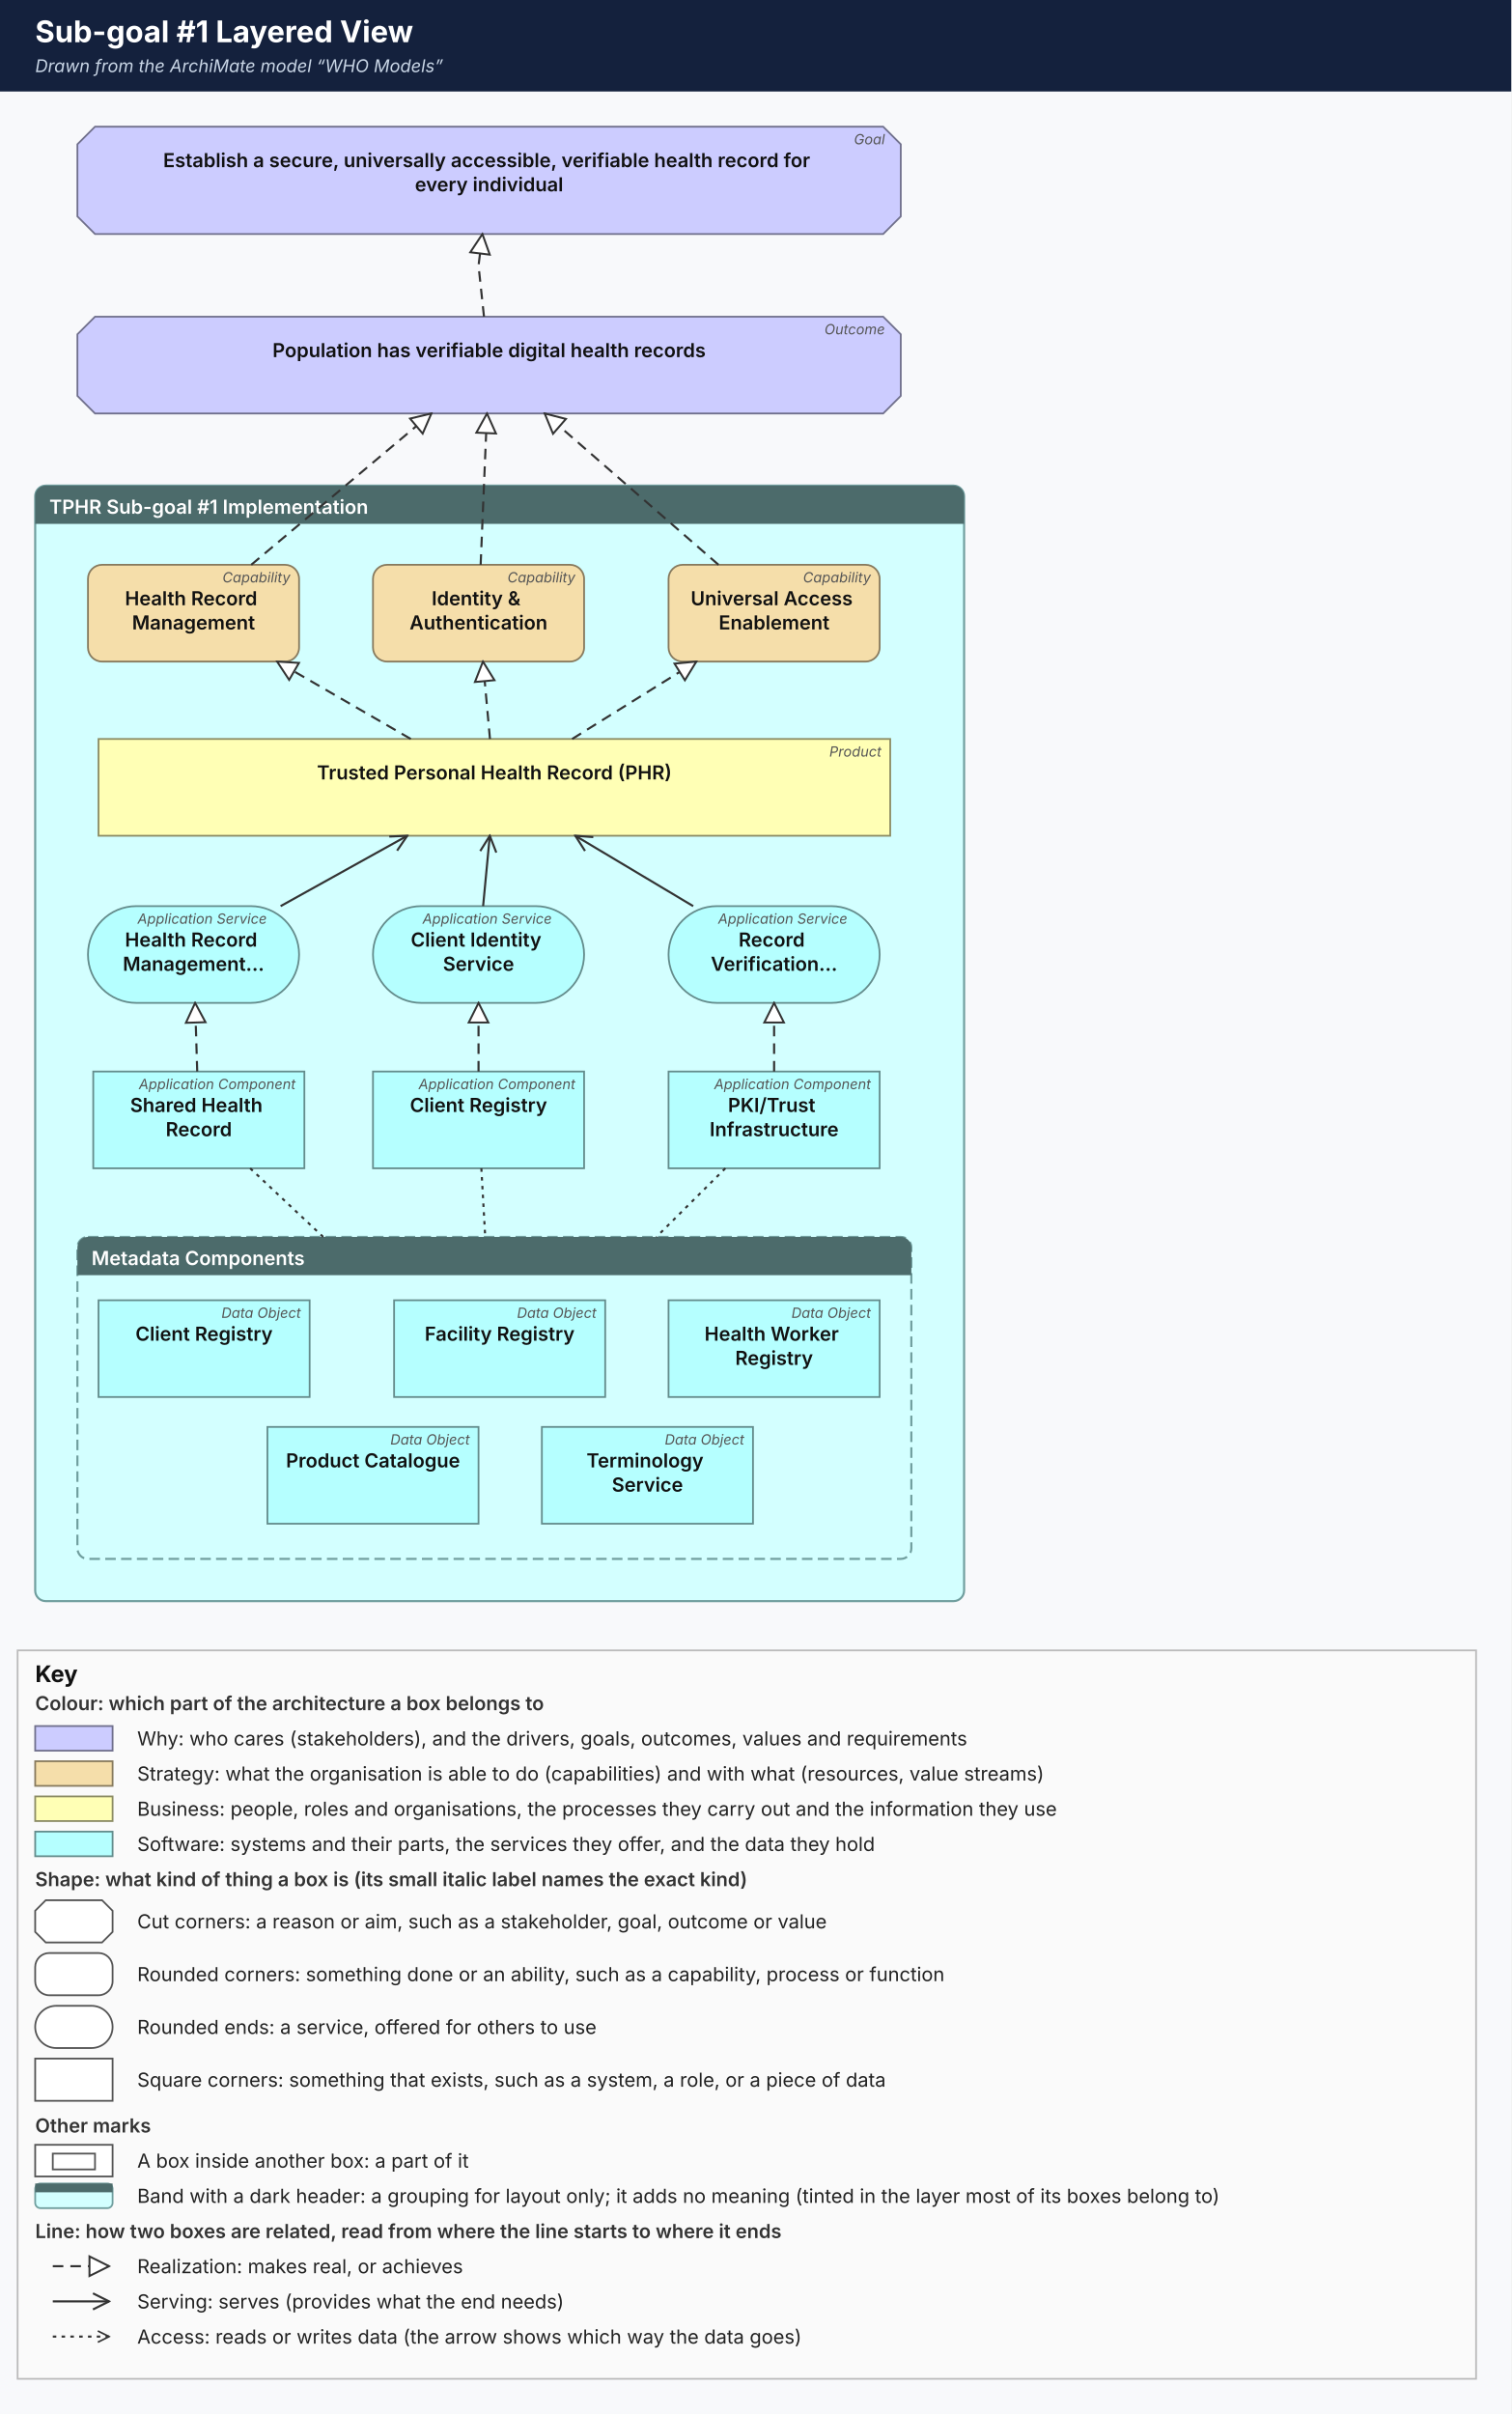
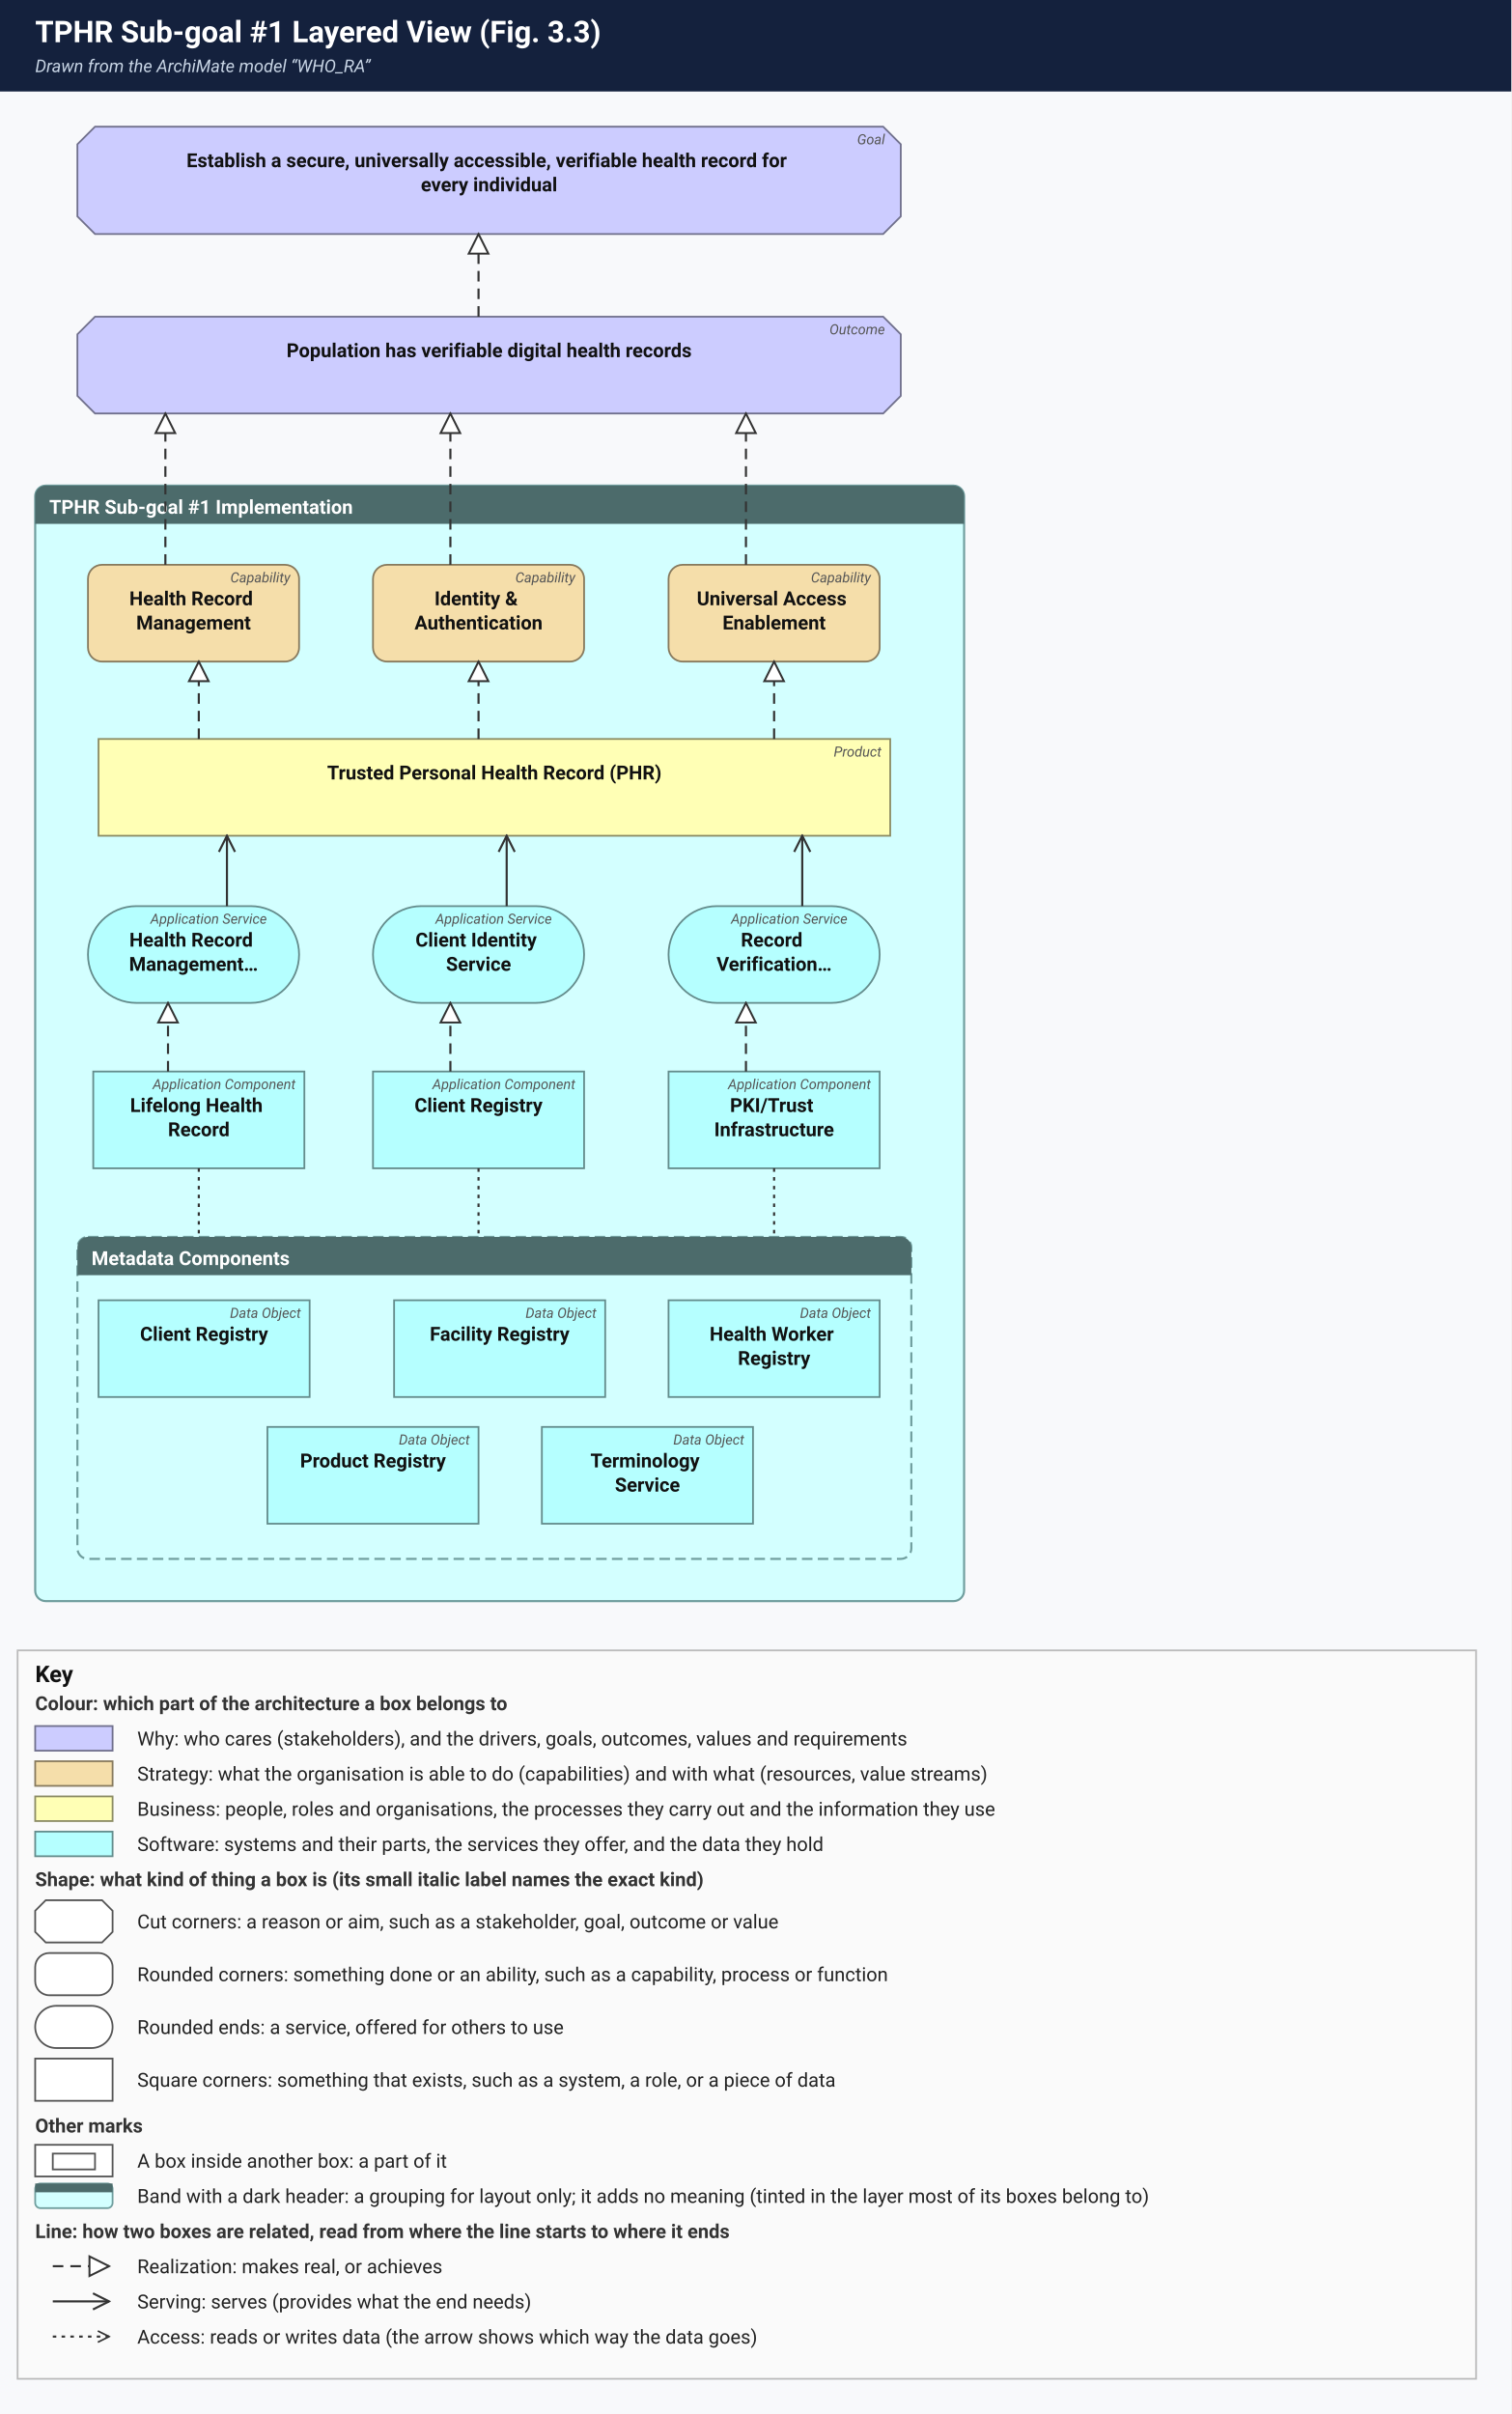
<svg xmlns="http://www.w3.org/2000/svg" viewBox="14 -59 859 1372" width="859" height="1372" role="img" aria-labelledby="av-title">
  <style>
- .av-name{font:600 11px Inter, "Segoe UI", system-ui, -apple-system, Helvetica, Arial, sans-serif;fill:#111}
- .av-type{font:italic 8px Inter, "Segoe UI", system-ui, -apple-system, Helvetica, Arial, sans-serif;fill:#555}
- .av-group{font:600 11px Inter, "Segoe UI", system-ui, -apple-system, Helvetica, Arial, sans-serif;fill:#333}
- .av-note{font:10px Inter, "Segoe UI", system-ui, -apple-system, Helvetica, Arial, sans-serif;fill:#222}
- .av-key{font:11px Inter, "Segoe UI", system-ui, -apple-system, Helvetica, Arial, sans-serif;fill:#222}
- .av-keyh{font:600 11px Inter, "Segoe UI", system-ui, -apple-system, Helvetica, Arial, sans-serif;fill:#333}
- .av-keyt{font:700 13px Inter, "Segoe UI", system-ui, -apple-system, Helvetica, Arial, sans-serif;fill:#111}
- .av-rel{font:9px Inter, "Segoe UI", system-ui, -apple-system, Helvetica, Arial, sans-serif;fill:#333;paint-order:stroke;stroke:#fff;stroke-width:3px}
+ .av-name{font:600 11px system-ui, -apple-system, "Segoe UI", Roboto, "Helvetica Neue", Arial, "Noto Sans", sans-serif;fill:#111}
+ .av-type{font:italic 8px system-ui, -apple-system, "Segoe UI", Roboto, "Helvetica Neue", Arial, "Noto Sans", sans-serif;fill:#555}
+ .av-group{font:600 11px system-ui, -apple-system, "Segoe UI", Roboto, "Helvetica Neue", Arial, "Noto Sans", sans-serif;fill:#333}
+ .av-note{font:10px system-ui, -apple-system, "Segoe UI", Roboto, "Helvetica Neue", Arial, "Noto Sans", sans-serif;fill:#222}
+ .av-key{font:11px system-ui, -apple-system, "Segoe UI", Roboto, "Helvetica Neue", Arial, "Noto Sans", sans-serif;fill:#222}
+ .av-keyh{font:600 11px system-ui, -apple-system, "Segoe UI", Roboto, "Helvetica Neue", Arial, "Noto Sans", sans-serif;fill:#333}
+ .av-keyt{font:700 13px system-ui, -apple-system, "Segoe UI", Roboto, "Helvetica Neue", Arial, "Noto Sans", sans-serif;fill:#111}
+ .av-rel{font:9px system-ui, -apple-system, "Segoe UI", Roboto, "Helvetica Neue", Arial, "Noto Sans", sans-serif;fill:#333;paint-order:stroke;stroke:#fff;stroke-width:3px}
a:hover rect,a:hover polygon,a:focus rect,a:focus polygon{stroke:#06c;stroke-width:2.5}
</style>
  <defs>
    <marker id="arrow-open" viewBox="0 0 12 12" refX="11" refY="6" markerWidth="11" markerHeight="11" orient="auto-start-reverse" markerUnits="userSpaceOnUse">
      <path d="M1 1 L11 6 L1 11" fill="none" stroke="#333" stroke-width="1.3" />
    </marker>
    <marker id="arrow-filled" viewBox="0 0 12 12" refX="11" refY="6" markerWidth="11" markerHeight="11" orient="auto-start-reverse" markerUnits="userSpaceOnUse">
      <path d="M1 1 L11 6 L1 11 Z" fill="#333" />
    </marker>
    <marker id="arrow-small" viewBox="0 0 10 10" refX="9" refY="5" markerWidth="8" markerHeight="8" orient="auto-start-reverse" markerUnits="userSpaceOnUse">
      <path d="M1 1 L9 5 L1 9" fill="none" stroke="#333" stroke-width="1.2" />
    </marker>
    <marker id="triangle-hollow" viewBox="0 0 14 14" refX="13" refY="7" markerWidth="13" markerHeight="13" orient="auto-start-reverse" markerUnits="userSpaceOnUse">
      <path d="M1 1 L13 7 L1 13 Z" fill="#fff" stroke="#333" stroke-width="1.2" />
    </marker>
    <marker id="diamond-filled" viewBox="0 0 16 10" refX="1" refY="5" markerWidth="16" markerHeight="10" orient="auto-start-reverse" markerUnits="userSpaceOnUse">
      <path d="M1 5 L8 1 L15 5 L8 9 Z" fill="#333" />
    </marker>
    <marker id="diamond-hollow" viewBox="0 0 16 10" refX="1" refY="5" markerWidth="16" markerHeight="10" orient="auto-start-reverse" markerUnits="userSpaceOnUse">
      <path d="M1 5 L8 1 L15 5 L8 9 Z" fill="#fff" stroke="#333" stroke-width="1.2" />
    </marker>
    <marker id="dot" viewBox="0 0 8 8" refX="4" refY="4" markerWidth="7" markerHeight="7" orient="auto" markerUnits="userSpaceOnUse">
      <circle cx="4" cy="4" r="3.2" fill="#333" />
    </marker>
    <pattern id="missing" width="8" height="8" patternUnits="userSpaceOnUse" patternTransform="rotate(45)">
      <rect width="8" height="8" fill="#fff" />
      <line x1="0" y1="0" x2="0" y2="8" stroke="#d33" stroke-width="2" />
    </pattern>
  </defs>
  <rect x="14" y="-59" width="859" height="1372" fill="#f8f9fb" />
  <rect x="14" y="-59" width="859" height="52" fill="#14213d" />
-   <text x="34" y="-35" style="font:700 17px Inter, &quot;Segoe UI&quot;, system-ui, -apple-system, Helvetica, Arial, sans-serif;fill:#fff">Sub-goal #1 Layered View</text>
-   <text x="34" y="-18" style="font:italic 10px Inter, &quot;Segoe UI&quot;, system-ui, -apple-system, Helvetica, Arial, sans-serif;fill:#c9d6e6">Drawn from the ArchiMate model “WHO Models”</text>
+   <text x="34" y="-35" style="font:700 17px system-ui, -apple-system, &quot;Segoe UI&quot;, Roboto, &quot;Helvetica Neue&quot;, Arial, &quot;Noto Sans&quot;, sans-serif;fill:#fff">TPHR Sub-goal #1 Layered View (Fig. 3.3)</text>
+   <text x="34" y="-18" style="font:italic 10px system-ui, -apple-system, &quot;Segoe UI&quot;, Roboto, &quot;Helvetica Neue&quot;, Arial, &quot;Noto Sans&quot;, sans-serif;fill:#c9d6e6">Drawn from the ArchiMate model “WHO_RA”</text>
  <g class="av-g">
    <rect x="34" y="217" width="528" height="634" rx="6" fill="#d3ffff" stroke="#709e9e" stroke-width="1.2" />
    <path d="M34 223 a6 6 0 0 1 6 -6 h516 a6 6 0 0 1 6 6 v15.75 h-528 z" fill="#4c6b6b" />
    <text class="av-group" x="42" y="233" style="fill:#fff">TPHR Sub-goal #1 Implementation</text>
  </g>
  <g>
    <rect x="226" y="550" width="120" height="55" fill="#b5ffff" stroke="#648c8c" stroke-width="1" />
    <text class="av-type" x="341" y="560" text-anchor="end">Application Component</text>
    <text class="av-name" x="286" y="573" text-anchor="middle">
      <tspan x="286" dy="0">Client Registry</tspan>
    </text>
  </g>
  <g>
    <rect x="394" y="550" width="120" height="55" fill="#b5ffff" stroke="#648c8c" stroke-width="1" />
    <text class="av-type" x="509" y="560" text-anchor="end">Application Component</text>
    <text class="av-name" x="454" y="573" text-anchor="middle">
      <tspan x="454" dy="0">PKI/Trust</tspan>
      <tspan x="454" dy="13.75">Infrastructure</tspan>
    </text>
  </g>
  <g>
    <rect x="58" y="644" width="474" height="183" rx="6" fill="#d3ffff" stroke="#709e9e" stroke-width="1.2" stroke-dasharray="6 3" />
    <path d="M58 650 a6 6 0 0 1 6 -6 h462 a6 6 0 0 1 6 6 v15.75 h-474 z" fill="#4c6b6b" />
    <text class="av-group" x="66" y="660" style="fill:#fff">Metadata Components</text>
  </g>
  <g>
    <rect x="322" y="752" width="120" height="55" fill="#b5ffff" stroke="#648c8c" stroke-width="1" />
    <text class="av-type" x="437" y="762" text-anchor="end">Data Object</text>
    <text class="av-name" x="382" y="775" text-anchor="middle">
      <tspan x="382" dy="0">Terminology</tspan>
      <tspan x="382" dy="13.75">Service</tspan>
    </text>
  </g>
  <g>
    <rect x="166" y="752" width="120" height="55" fill="#b5ffff" stroke="#648c8c" stroke-width="1" />
    <text class="av-type" x="281" y="762" text-anchor="end">Data Object</text>
    <text class="av-name" x="226" y="775" text-anchor="middle">
-       <tspan x="226" dy="0">Product Catalogue</tspan>
+       <tspan x="226" dy="0">Product Registry</tspan>
    </text>
  </g>
  <g>
    <rect x="70" y="680" width="120" height="55" fill="#b5ffff" stroke="#648c8c" stroke-width="1" />
    <text class="av-type" x="185" y="690" text-anchor="end">Data Object</text>
    <text class="av-name" x="130" y="703" text-anchor="middle">
      <tspan x="130" dy="0">Client Registry</tspan>
    </text>
  </g>
  <g>
    <rect x="238" y="680" width="120" height="55" fill="#b5ffff" stroke="#648c8c" stroke-width="1" />
    <text class="av-type" x="353" y="690" text-anchor="end">Data Object</text>
    <text class="av-name" x="298" y="703" text-anchor="middle">
      <tspan x="298" dy="0">Facility Registry</tspan>
    </text>
  </g>
  <g>
    <rect x="394" y="680" width="120" height="55" fill="#b5ffff" stroke="#648c8c" stroke-width="1" />
    <text class="av-type" x="509" y="690" text-anchor="end">Data Object</text>
    <text class="av-name" x="454" y="703" text-anchor="middle">
      <tspan x="454" dy="0">Health Worker</tspan>
      <tspan x="454" dy="13.75">Registry</tspan>
    </text>
  </g>
  <g>
    <rect x="67" y="550" width="120" height="55" fill="#b5ffff" stroke="#648c8c" stroke-width="1" />
    <text class="av-type" x="182" y="560" text-anchor="end">Application Component</text>
    <text class="av-name" x="127" y="573" text-anchor="middle">
-       <tspan x="127" dy="0">Shared Health</tspan>
+       <tspan x="127" dy="0">Lifelong Health</tspan>
      <tspan x="127" dy="13.75">Record</tspan>
    </text>
  </g>
  <g>
    <rect x="70" y="361" width="450" height="55" fill="#ffffb5" stroke="#8c8c64" stroke-width="1" />
    <text class="av-type" x="515" y="371" text-anchor="end">Product</text>
    <text class="av-name" x="295" y="384" text-anchor="middle">
      <tspan x="295" dy="0">Trusted Personal Health Record (PHR)</tspan>
    </text>
  </g>
  <g>
    <rect x="226" y="456" width="120" height="55" rx="27.5" fill="#b5ffff" stroke="#648c8c" stroke-width="1" />
    <text class="av-type" x="327.667" y="466" text-anchor="end">Application Service</text>
    <text class="av-name" x="286" y="479" text-anchor="middle">
      <tspan x="286" dy="0">Client Identity</tspan>
      <tspan x="286" dy="13.75">Service</tspan>
    </text>
  </g>
  <g>
    <rect x="394" y="456" width="120" height="55" rx="27.5" fill="#b5ffff" stroke="#648c8c" stroke-width="1" />
    <text class="av-type" x="495.667" y="466" text-anchor="end">Application Service</text>
    <text class="av-name" x="454" y="479" text-anchor="middle">
      <tspan x="454" dy="0">Record</tspan>
      <tspan x="454" dy="13.75">Verification…</tspan>
    </text>
  </g>
  <g>
    <rect x="64" y="262" width="120" height="55" rx="8" fill="#f5deaa" stroke="#877a5e" stroke-width="1" />
    <text class="av-type" x="179" y="272" text-anchor="end">Capability</text>
    <text class="av-name" x="124" y="285" text-anchor="middle">
      <tspan x="124" dy="0">Health Record</tspan>
      <tspan x="124" dy="13.75">Management</tspan>
    </text>
  </g>
  <g>
    <rect x="226" y="262" width="120" height="55" rx="8" fill="#f5deaa" stroke="#877a5e" stroke-width="1" />
    <text class="av-type" x="341" y="272" text-anchor="end">Capability</text>
    <text class="av-name" x="286" y="285" text-anchor="middle">
      <tspan x="286" dy="0">Identity &amp;</tspan>
      <tspan x="286" dy="13.75">Authentication</tspan>
    </text>
  </g>
  <g>
    <rect x="394" y="262" width="120" height="55" rx="8" fill="#f5deaa" stroke="#877a5e" stroke-width="1" />
    <text class="av-type" x="509" y="272" text-anchor="end">Capability</text>
    <text class="av-name" x="454" y="285" text-anchor="middle">
      <tspan x="454" dy="0">Universal Access</tspan>
      <tspan x="454" dy="13.75">Enablement</tspan>
    </text>
  </g>
  <g>
    <rect x="64" y="456" width="120" height="55" rx="27.5" fill="#b5ffff" stroke="#648c8c" stroke-width="1" />
    <text class="av-type" x="165.667" y="466" text-anchor="end">Application Service</text>
    <text class="av-name" x="124" y="479" text-anchor="middle">
      <tspan x="124" dy="0">Health Record</tspan>
      <tspan x="124" dy="13.75">Management…</tspan>
    </text>
  </g>
  <g>
    <polygon points="68,13 516,13 526,23 526,64 516,74 68,74 58,64 58,23" fill="#ccccff" stroke="#70708c" stroke-width="1" />
    <text class="av-type" x="517" y="23" text-anchor="end">Goal</text>
    <text class="av-name" x="292" y="36" text-anchor="middle">
      <tspan x="292" dy="0">Establish a secure, universally accessible, verifiable health record for</tspan>
      <tspan x="292" dy="13.75">every individual</tspan>
    </text>
  </g>
  <g>
    <polygon points="68,121 516,121 526,131 526,166 516,176 68,176 58,166 58,131" fill="#ccccff" stroke="#70708c" stroke-width="1" />
    <text class="av-type" x="517" y="131" text-anchor="end">Outcome</text>
    <text class="av-name" x="292" y="144" text-anchor="middle">
      <tspan x="292" dy="0">Population has verifiable digital health records</tspan>
    </text>
  </g>
  <g>
-     <path d="M287.6 605 L289.8 644" fill="none" stroke="#333" stroke-width="1.2" stroke-dasharray="2 3" />
-     <path d="M287.6 605 L289.8 644" fill="none" stroke="transparent" stroke-width="8" />
-   </g>
-   <g>
-     <path d="M286 550 L286 511" fill="none" stroke="#333" stroke-width="1.2" stroke-dasharray="6 4" marker-end="url(#triangle-hollow)" />
-     <path d="M286 550 L286 511" fill="none" stroke="transparent" stroke-width="8" />
-   </g>
-   <g>
-     <path d="M426.3 605 L387.1 644" fill="none" stroke="#333" stroke-width="1.2" stroke-dasharray="2 3" />
-     <path d="M426.3 605 L387.1 644" fill="none" stroke="transparent" stroke-width="8" />
-   </g>
-   <g>
-     <path d="M454 550 L454 511" fill="none" stroke="#333" stroke-width="1.2" stroke-dasharray="6 4" marker-end="url(#triangle-hollow)" />
-     <path d="M454 550 L454 511" fill="none" stroke="transparent" stroke-width="8" />
-   </g>
-   <g>
-     <path d="M156.2 605 L197.7 644" fill="none" stroke="#333" stroke-width="1.2" stroke-dasharray="2 3" />
-     <path d="M156.2 605 L197.7 644" fill="none" stroke="transparent" stroke-width="8" />
-   </g>
-   <g>
-     <path d="M126.1 550 L124.9 511" fill="none" stroke="#333" stroke-width="1.2" stroke-dasharray="6 4" marker-end="url(#triangle-hollow)" />
-     <path d="M126.1 550 L124.9 511" fill="none" stroke="transparent" stroke-width="8" />
-   </g>
-   <g>
-     <path d="M247.5 361 L171.5 317" fill="none" stroke="#333" stroke-width="1.2" stroke-dasharray="6 4" marker-end="url(#triangle-hollow)" />
-     <path d="M247.5 361 L171.5 317" fill="none" stroke="transparent" stroke-width="8" />
-   </g>
-   <g>
-     <path d="M339.2 361 L409.8 317" fill="none" stroke="#333" stroke-width="1.2" stroke-dasharray="6 4" marker-end="url(#triangle-hollow)" />
-     <path d="M339.2 361 L409.8 317" fill="none" stroke="transparent" stroke-width="8" />
-   </g>
-   <g>
-     <path d="M292.5 361 L288.5 317" fill="none" stroke="#333" stroke-width="1.2" stroke-dasharray="6 4" marker-end="url(#triangle-hollow)" />
-     <path d="M292.5 361 L288.5 317" fill="none" stroke="transparent" stroke-width="8" />
-   </g>
-   <g>
-     <path d="M288.6 456 L292.4 416" fill="none" stroke="#333" stroke-width="1.2" marker-end="url(#arrow-open)" />
-     <path d="M288.6 456 L292.4 416" fill="none" stroke="transparent" stroke-width="8" />
-   </g>
-   <g>
-     <path d="M408 456 L341 416" fill="none" stroke="#333" stroke-width="1.2" marker-end="url(#arrow-open)" />
-     <path d="M408 456 L341 416" fill="none" stroke="transparent" stroke-width="8" />
-   </g>
-   <g>
-     <path d="M156.8 262 L259.2 176" fill="none" stroke="#333" stroke-width="1.2" stroke-dasharray="6 4" marker-end="url(#triangle-hollow)" />
-     <path d="M156.8 262 L259.2 176" fill="none" stroke="transparent" stroke-width="8" />
-   </g>
-   <g>
-     <path d="M287.2 262 L290.8 176" fill="none" stroke="#333" stroke-width="1.2" stroke-dasharray="6 4" marker-end="url(#triangle-hollow)" />
-     <path d="M287.2 262 L290.8 176" fill="none" stroke="transparent" stroke-width="8" />
-   </g>
-   <g>
-     <path d="M422.4 262 L323.6 176" fill="none" stroke="#333" stroke-width="1.2" stroke-dasharray="6 4" marker-end="url(#triangle-hollow)" />
-     <path d="M422.4 262 L323.6 176" fill="none" stroke="transparent" stroke-width="8" />
-   </g>
-   <g>
-     <path d="M173.5 456 L245.5 416" fill="none" stroke="#333" stroke-width="1.2" marker-end="url(#arrow-open)" />
-     <path d="M173.5 456 L245.5 416" fill="none" stroke="transparent" stroke-width="8" />
-   </g>
-   <g>
-     <path d="M289.1 121 L286 92 L288.2 74" fill="none" stroke="#333" stroke-width="1.2" stroke-dasharray="6 4" marker-end="url(#triangle-hollow)" />
-     <path d="M289.1 121 L286 92 L288.2 74" fill="none" stroke="transparent" stroke-width="8" />
+     <path d="M286 605 L286 644" fill="none" stroke="#333" stroke-width="1.2" stroke-dasharray="2 3" />
+     <path d="M286 605 L286 644" fill="none" stroke="transparent" stroke-width="8" />
+   </g>
+   <g>
+     <path d="M270 550 L270 511" fill="none" stroke="#333" stroke-width="1.2" stroke-dasharray="6 4" marker-end="url(#triangle-hollow)" />
+     <path d="M270 550 L270 511" fill="none" stroke="transparent" stroke-width="8" />
+   </g>
+   <g>
+     <path d="M454 605 L454 644" fill="none" stroke="#333" stroke-width="1.2" stroke-dasharray="2 3" />
+     <path d="M454 605 L454 644" fill="none" stroke="transparent" stroke-width="8" />
+   </g>
+   <g>
+     <path d="M438 550 L438 511" fill="none" stroke="#333" stroke-width="1.2" stroke-dasharray="6 4" marker-end="url(#triangle-hollow)" />
+     <path d="M438 550 L438 511" fill="none" stroke="transparent" stroke-width="8" />
+   </g>
+   <g>
+     <path d="M127 605 L127 644" fill="none" stroke="#333" stroke-width="1.2" stroke-dasharray="2 3" />
+     <path d="M127 605 L127 644" fill="none" stroke="transparent" stroke-width="8" />
+   </g>
+   <g>
+     <path d="M109.5 550 L109.5 511" fill="none" stroke="#333" stroke-width="1.2" stroke-dasharray="6 4" marker-end="url(#triangle-hollow)" />
+     <path d="M109.5 550 L109.5 511" fill="none" stroke="transparent" stroke-width="8" />
+   </g>
+   <g>
+     <path d="M127 361 L127 317" fill="none" stroke="#333" stroke-width="1.2" stroke-dasharray="6 4" marker-end="url(#triangle-hollow)" />
+     <path d="M127 361 L127 317" fill="none" stroke="transparent" stroke-width="8" />
+   </g>
+   <g>
+     <path d="M454 361 L454 317" fill="none" stroke="#333" stroke-width="1.2" stroke-dasharray="6 4" marker-end="url(#triangle-hollow)" />
+     <path d="M454 361 L454 317" fill="none" stroke="transparent" stroke-width="8" />
+   </g>
+   <g>
+     <path d="M286 361 L286 317" fill="none" stroke="#333" stroke-width="1.2" stroke-dasharray="6 4" marker-end="url(#triangle-hollow)" />
+     <path d="M286 361 L286 317" fill="none" stroke="transparent" stroke-width="8" />
+   </g>
+   <g>
+     <path d="M302 456 L302 416" fill="none" stroke="#333" stroke-width="1.2" marker-end="url(#arrow-open)" />
+     <path d="M302 456 L302 416" fill="none" stroke="transparent" stroke-width="8" />
+   </g>
+   <g>
+     <path d="M470 456 L470 416" fill="none" stroke="#333" stroke-width="1.2" marker-end="url(#arrow-open)" />
+     <path d="M470 456 L470 416" fill="none" stroke="transparent" stroke-width="8" />
+   </g>
+   <g>
+     <path d="M108 262 L108 176" fill="none" stroke="#333" stroke-width="1.2" stroke-dasharray="6 4" marker-end="url(#triangle-hollow)" />
+     <path d="M108 262 L108 176" fill="none" stroke="transparent" stroke-width="8" />
+   </g>
+   <g>
+     <path d="M270 262 L270 176" fill="none" stroke="#333" stroke-width="1.2" stroke-dasharray="6 4" marker-end="url(#triangle-hollow)" />
+     <path d="M270 262 L270 176" fill="none" stroke="transparent" stroke-width="8" />
+   </g>
+   <g>
+     <path d="M438 262 L438 176" fill="none" stroke="#333" stroke-width="1.2" stroke-dasharray="6 4" marker-end="url(#triangle-hollow)" />
+     <path d="M438 262 L438 176" fill="none" stroke="transparent" stroke-width="8" />
+   </g>
+   <g>
+     <path d="M143 456 L143 416" fill="none" stroke="#333" stroke-width="1.2" marker-end="url(#arrow-open)" />
+     <path d="M143 456 L143 416" fill="none" stroke="transparent" stroke-width="8" />
+   </g>
+   <g>
+     <path d="M286 121 L286 100 Q286 92 286 84 L286 74" fill="none" stroke="#333" stroke-width="1.2" stroke-dasharray="6 4" marker-end="url(#triangle-hollow)" />
+     <path d="M286 121 L286 100 Q286 92 286 84 L286 74" fill="none" stroke="transparent" stroke-width="8" />
  </g>
  <g class="av-legend">
    <rect x="24" y="879" width="829" height="414" fill="#fafafa" stroke="#bbb" />
    <text class="av-keyt" x="34" y="897">Key</text>
    <text class="av-keyh" x="34" y="913">Colour: which part of the architecture a box belongs to</text>
    <rect x="34" y="922" width="44" height="14" fill="#ccccff" stroke="#70708c" />
    <text class="av-key" x="92" y="933">Why: who cares (stakeholders), and the drivers, goals, outcomes, values and requirements</text>
    <rect x="34" y="942" width="44" height="14" fill="#f5deaa" stroke="#877a5e" />
    <text class="av-key" x="92" y="953">Strategy: what the organisation is able to do (capabilities) and with what (resources, value streams)</text>
    <rect x="34" y="962" width="44" height="14" fill="#ffffb5" stroke="#8c8c64" />
    <text class="av-key" x="92" y="973">Business: people, roles and organisations, the processes they carry out and the information they use</text>
    <rect x="34" y="982" width="44" height="14" fill="#b5ffff" stroke="#648c8c" />
    <text class="av-key" x="92" y="993">Software: systems and their parts, the services they offer, and the data they hold</text>
    <text class="av-keyh" x="34" y="1013">Shape: what kind of thing a box is (its small italic label names the exact kind)</text>
    <polygon points="40,1021 72,1021 78,1027 78,1039 72,1045 40,1045 34,1039 34,1027" fill="#fff" stroke="#555" />
    <text class="av-key" x="92" y="1037">Cut corners: a reason or aim, such as a stakeholder, goal, outcome or value</text>
    <rect x="34" y="1051" width="44" height="24" rx="8" fill="#fff" stroke="#555" />
    <text class="av-key" x="92" y="1067">Rounded corners: something done or an ability, such as a capability, process or function</text>
    <rect x="34" y="1081" width="44" height="24" rx="12" fill="#fff" stroke="#555" />
    <text class="av-key" x="92" y="1097">Rounded ends: a service, offered for others to use</text>
    <rect x="34" y="1111" width="44" height="24" fill="#fff" stroke="#555" />
    <text class="av-key" x="92" y="1127">Square corners: something that exists, such as a system, a role, or a piece of data</text>
    <text class="av-keyh" x="34" y="1153">Other marks</text>
    <rect x="34" y="1160" width="44" height="18" fill="#fff" stroke="#555" />
    <rect x="44" y="1165" width="24" height="9" fill="#fff" stroke="#555" />
    <text class="av-key" x="92" y="1173">A box inside another box: a part of it</text>
    <rect x="34" y="1182" width="44" height="14" rx="3" fill="#d3ffff" stroke="#709e9e" />
    <rect x="34" y="1182" width="44" height="5" fill="#4c6b6b" />
    <text class="av-key" x="92" y="1193">Band with a dark header: a grouping for layout only; it adds no meaning (tinted in the layer most of its boxes belong to)</text>
    <text class="av-keyh" x="34" y="1213">Line: how two boxes are related, read from where the line starts to where it ends</text>
    <path d="M44 1229 L76 1229" fill="none" stroke="#333" stroke-width="1.2" stroke-dasharray="6 4" marker-end="url(#triangle-hollow)" />
    <text class="av-key" x="92" y="1233">Realization: makes real, or achieves</text>
    <path d="M44 1249 L76 1249" fill="none" stroke="#333" stroke-width="1.2" marker-end="url(#arrow-open)" />
    <text class="av-key" x="92" y="1253">Serving: serves (provides what the end needs)</text>
    <path d="M44 1269 L76 1269" fill="none" stroke="#333" stroke-width="1.2" stroke-dasharray="2 3" marker-end="url(#arrow-small)" />
    <text class="av-key" x="92" y="1273">Access: reads or writes data (the arrow shows which way the data goes)</text>
  </g>
</svg>
